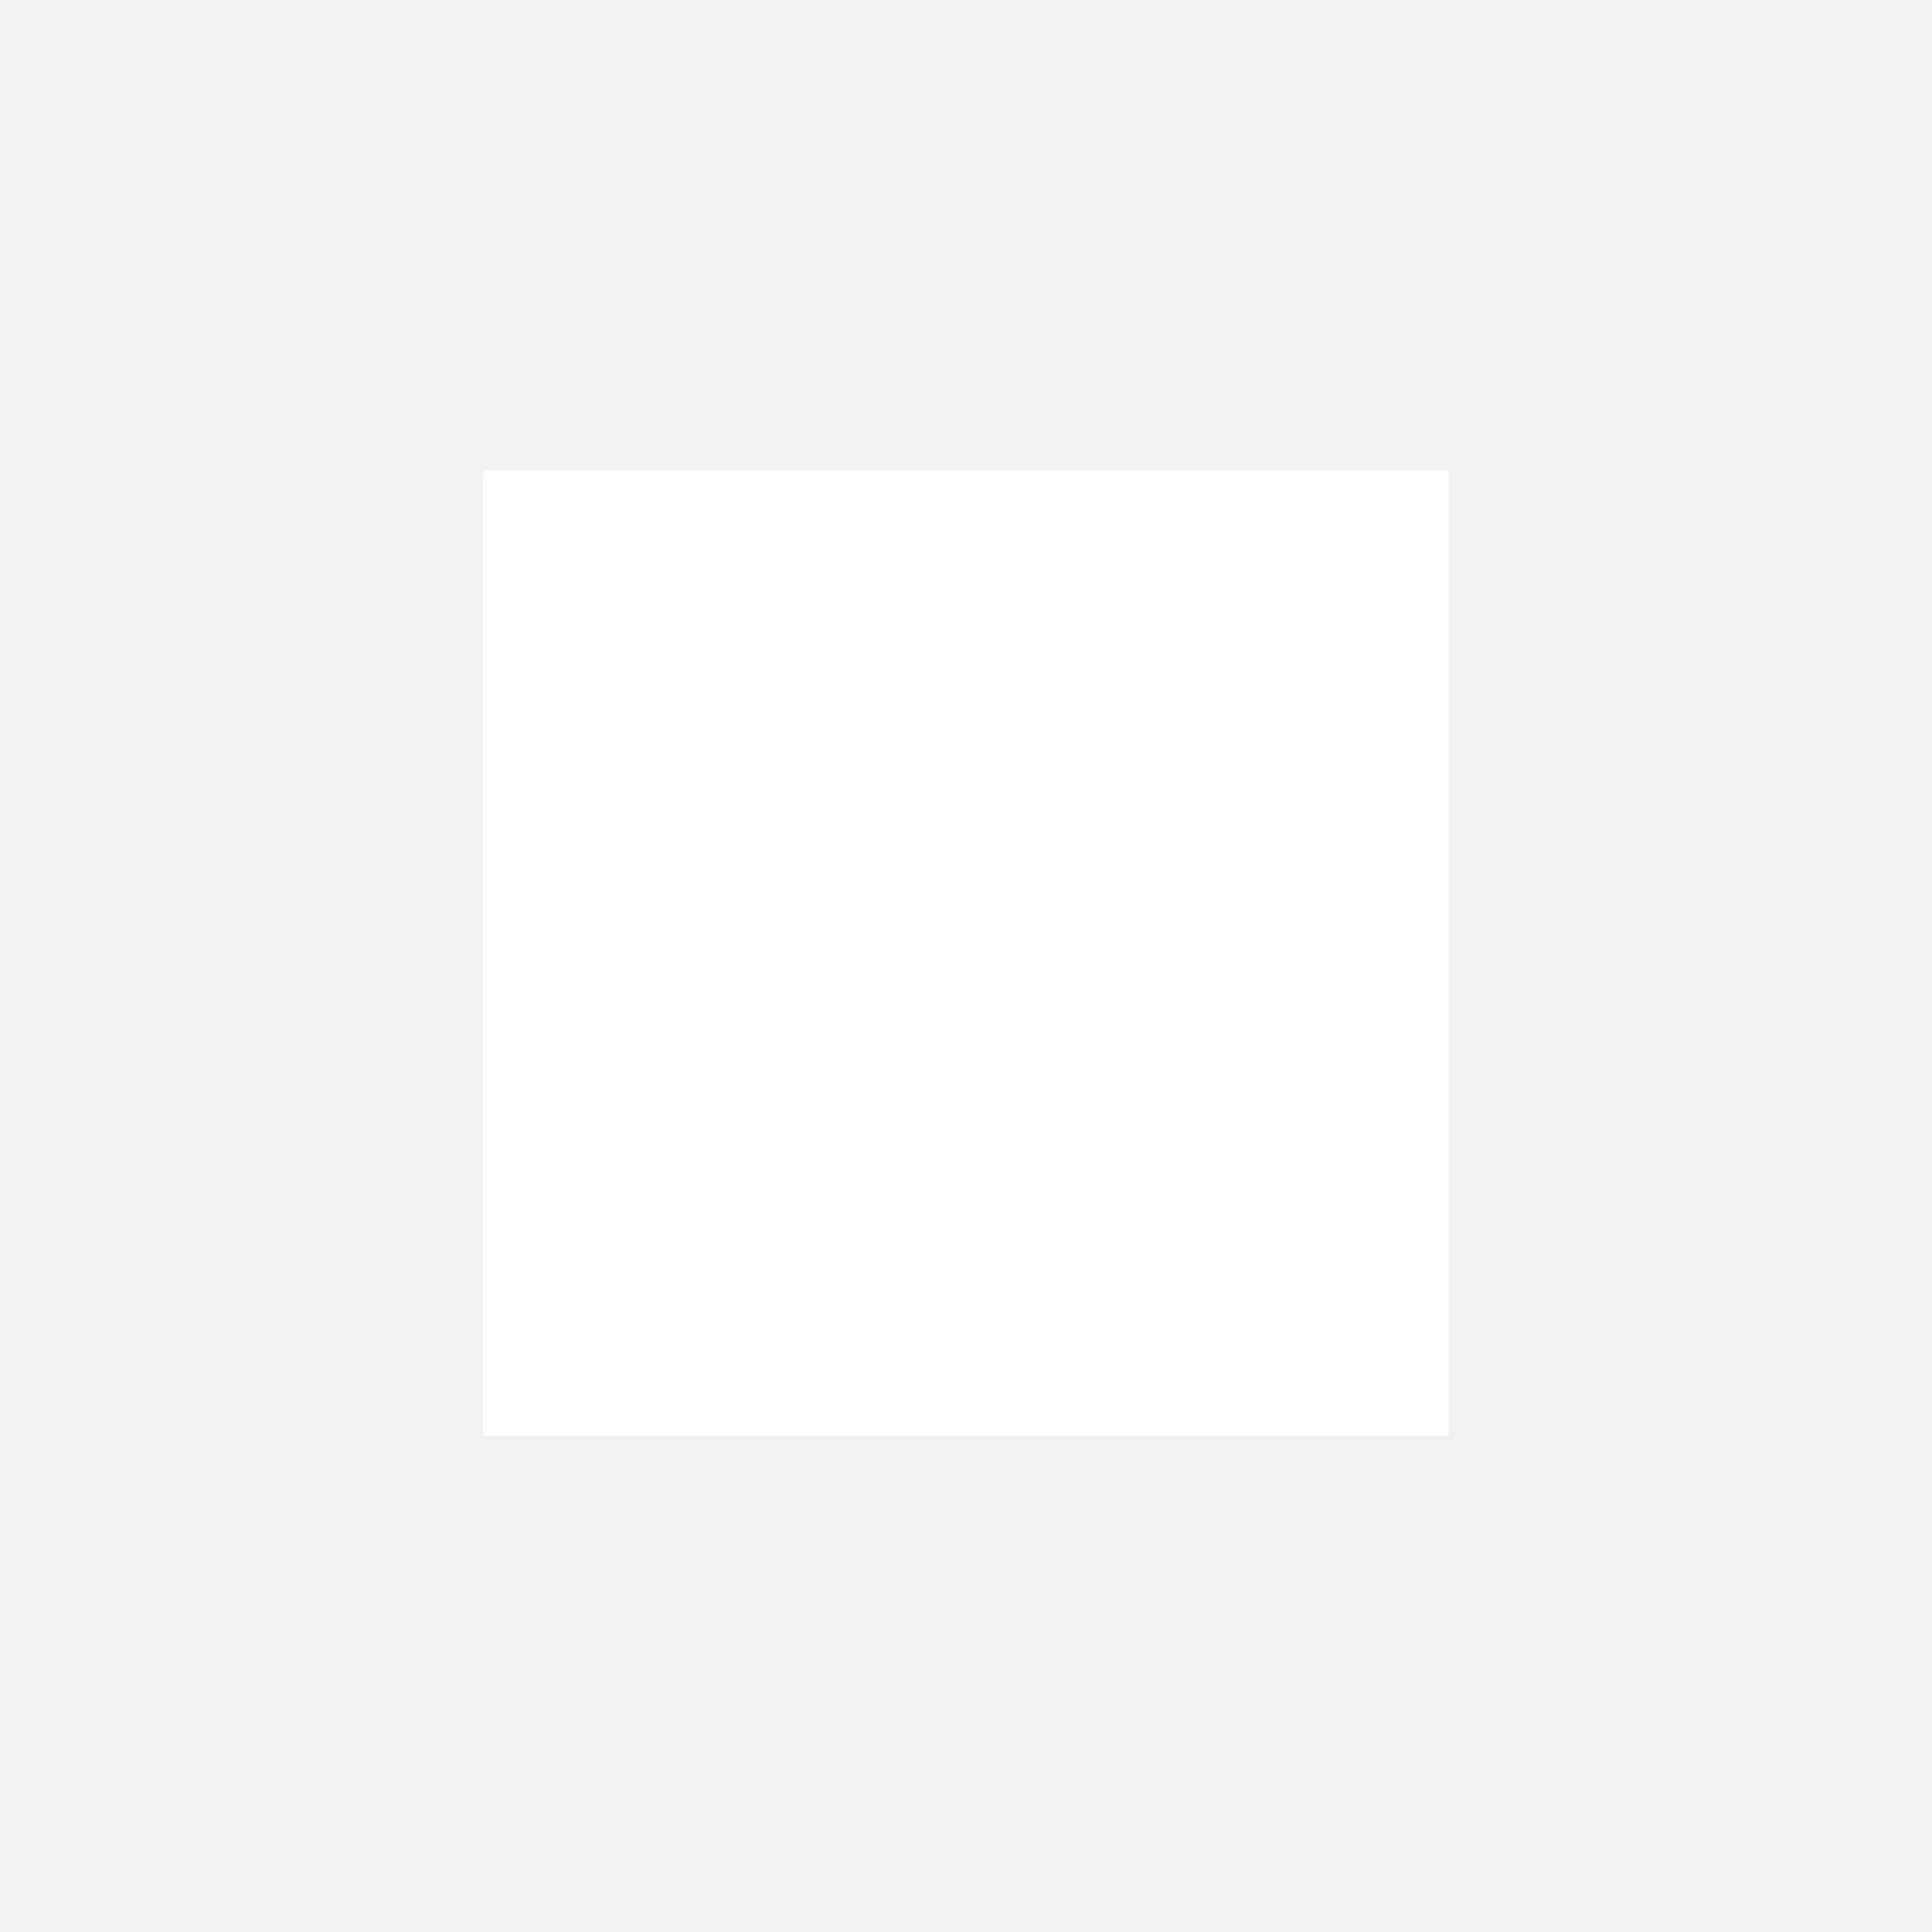
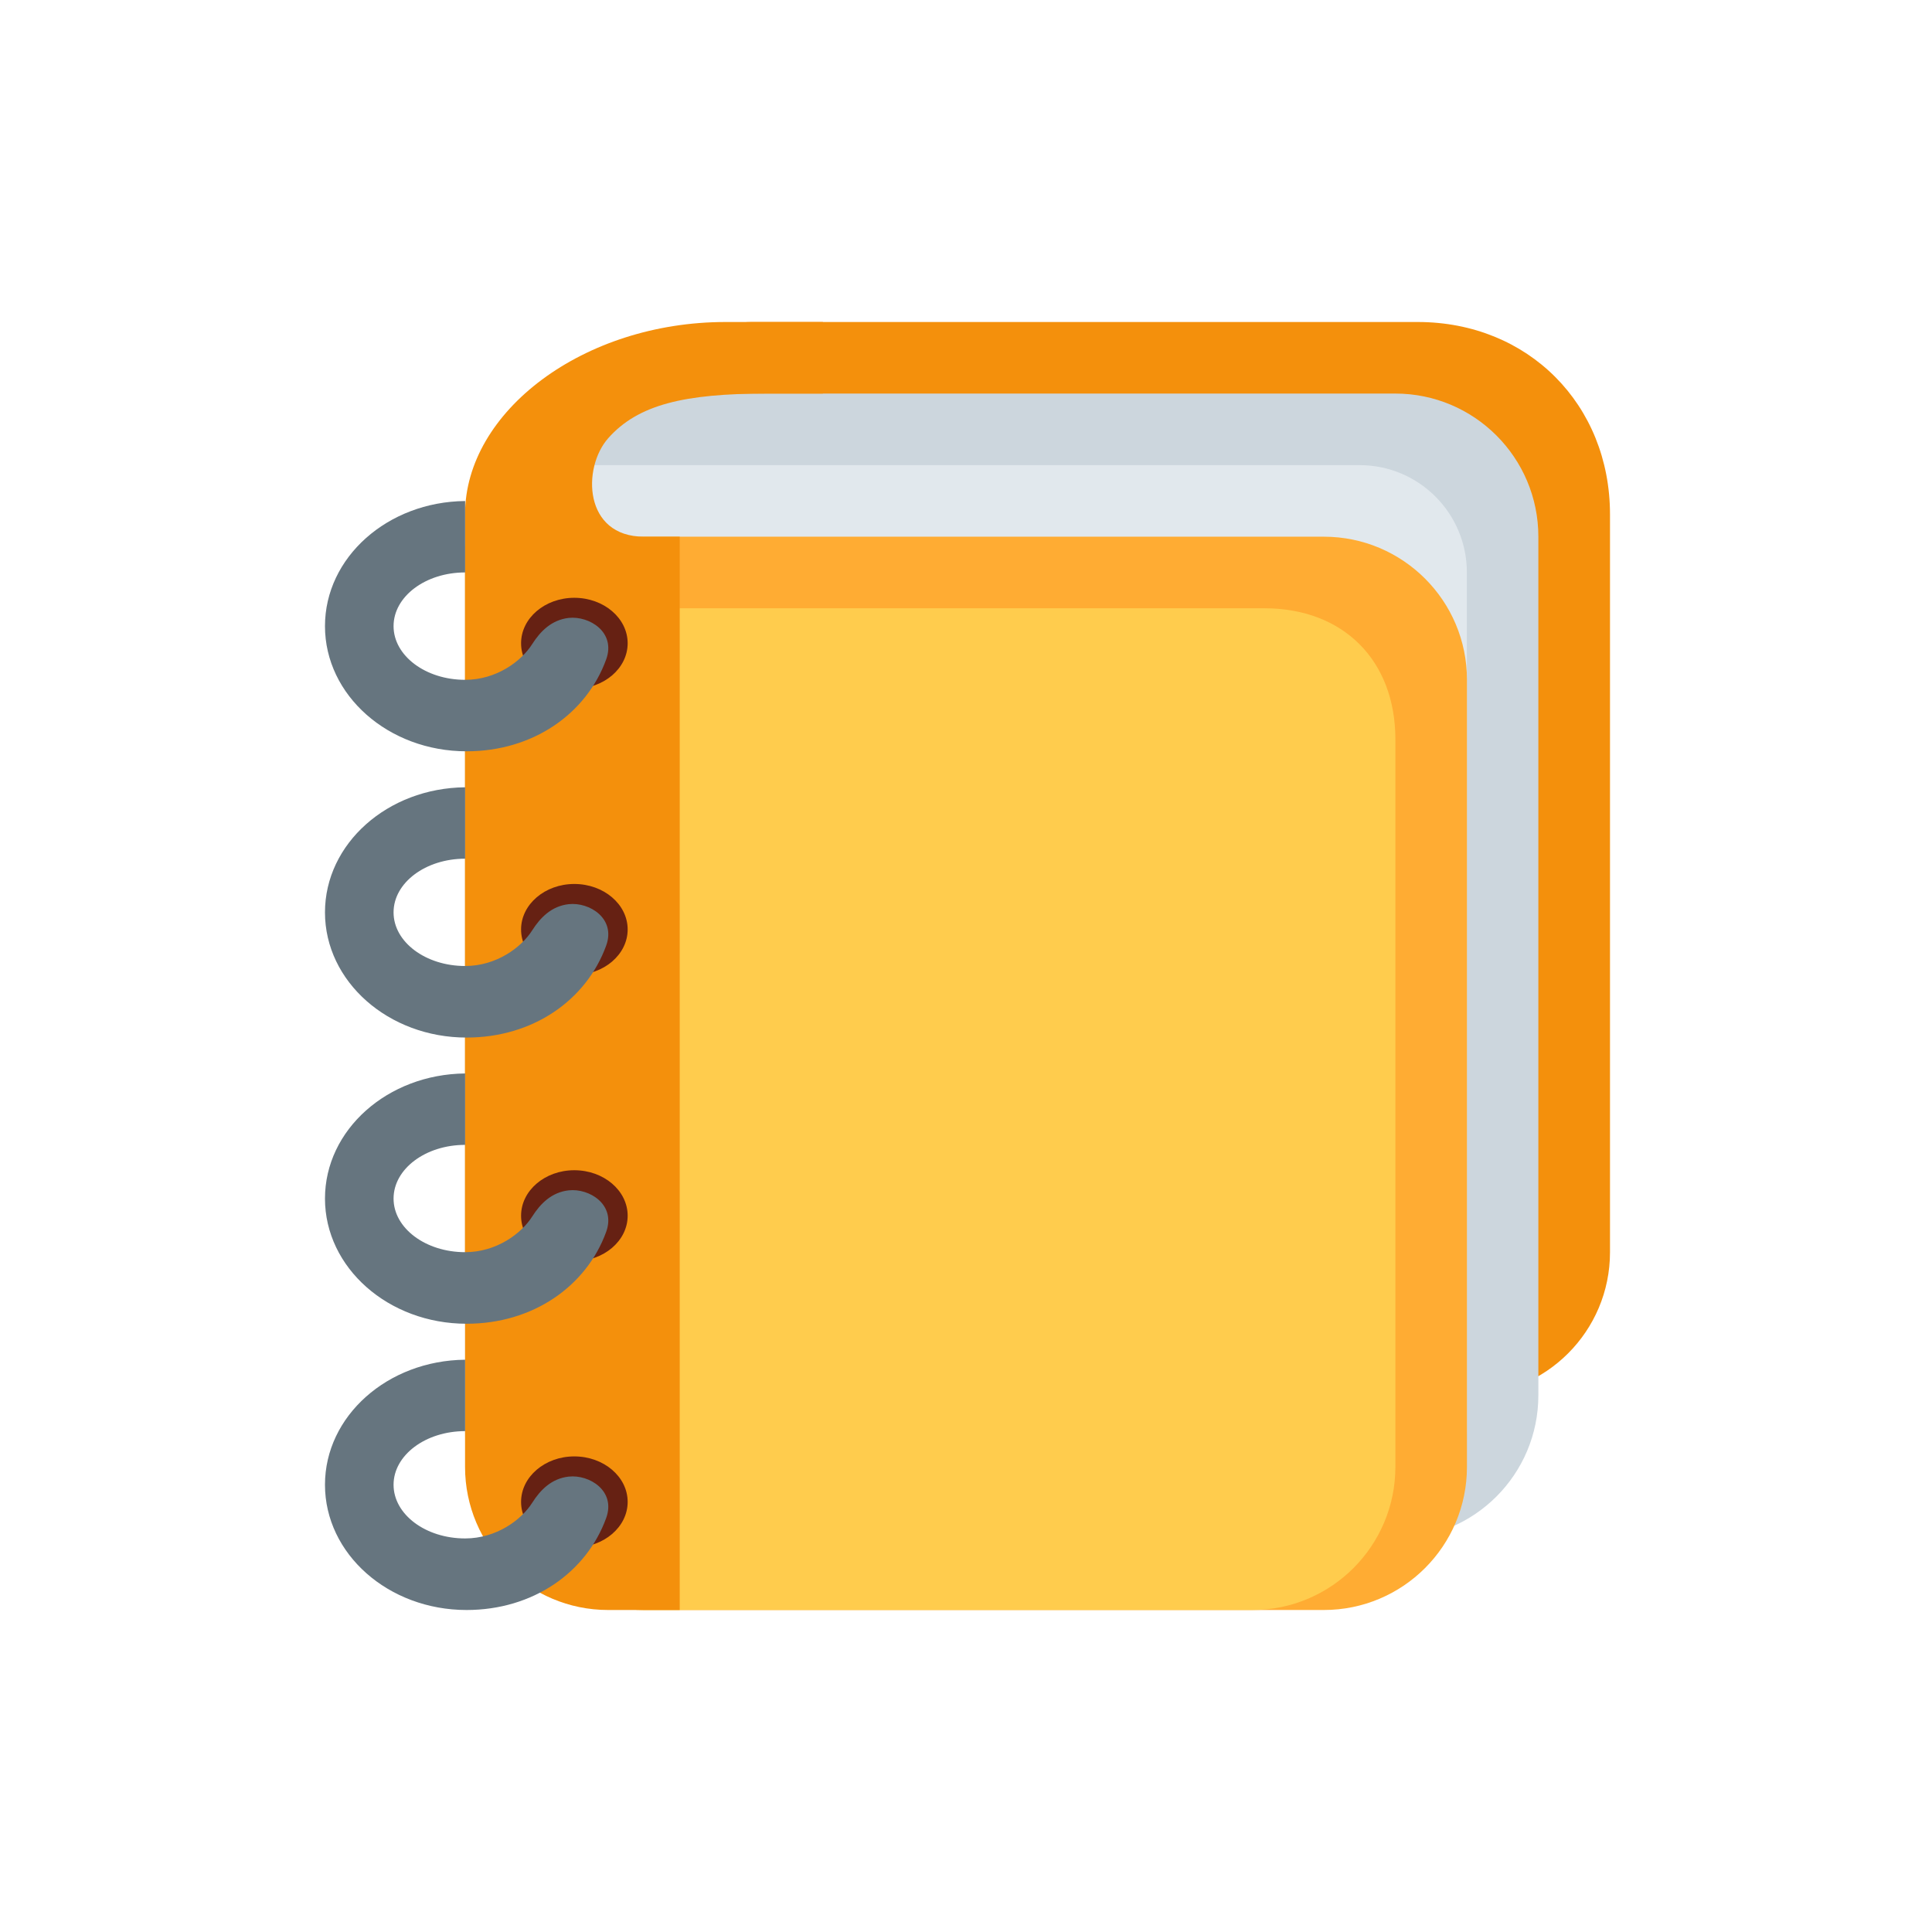
<svg xmlns="http://www.w3.org/2000/svg" width="24" height="24" viewBox="0 0 24 24" fill="none">
-   <g id="emoji-icon/sm">
-     <path id="ð" d="M6 17.84H18V5.84H6V17.84Z" fill="white" />
+   <rect width="24" height="24" fill="#F5F5F5" />
+   <g id="Feature Icons and Logos">
+     <path d="M-272 -7140C-272 -7151.05 -263.046 -7160 -252 -7160H1628C1639.05 -7160 1648 -7151.05 1648 -7140V244C1648 255.046 1639.05 264 1628 264H-252C-263.046 264 -272 255.046 -272 244V-7140Z" fill="white" />
+     <g id="Content">
+       <g id="Misc Icons / Emoji Icon">
+         <g id="Misc Icons / Emoji Icon content">
+           <g id="Misc Icons / Emoji Icon grid">
+             <g id="Misc Icons / Emoji Icon grid_2">
+               <g id="Component Group / Misc Icons / Emoji Icon">
+                 <g id="emoji-icon/sm">
+                   <g id="ð" clip-path="url(#clip0_381_25439)">
+                     <path id="Vector" d="M20 15.556C20 16.537 19.204 17.333 18.222 17.333H7.555C6.573 17.333 5.777 16.537 5.777 15.556V6.806C5.777 5.824 8.351 4 9.333 4H17.611C18.986 4 20 5.028 20 6.389V15.556Z" fill="#F4900C" />
+                     <path id="Vector_2" d="M19.11 17.333C19.11 18.315 18.314 19.111 17.333 19.111H8.444C7.462 19.111 6.666 18.315 6.666 17.333V6.667C6.666 4.836 6.657 4.889 8.888 4.889H17.333C18.314 4.889 19.11 5.685 19.11 6.667V17.333Z" fill="#CCD6DD" />
+                     <path id="Vector_3" d="M18.222 17.778C18.222 18.514 17.625 19.111 16.889 19.111H7.111C6.374 19.111 5.777 18.514 5.777 17.778V7.111C5.777 6.375 6.374 5.778 7.111 5.778H16.889C17.625 5.778 18.222 6.375 18.222 7.111V17.778Z" fill="#E1E8ED" />
+                     <path id="Vector_4" d="M18.223 18.222C18.223 19.204 17.427 20 16.445 20H8C7.019 20 6.223 19.204 6.223 18.222V8.444C6.223 7.463 7.019 6.667 8 6.667H16.445C17.427 6.667 18.223 7.463 18.223 8.444V18.222Z" fill="#FFAC33" />
+                     <path id="Vector_5" d="M17.334 18.222C17.334 19.204 16.538 20 15.556 20H8C7.019 20 6.223 19.204 6.223 18.222V9.333C6.223 8.352 7.019 7.556 8 7.556H15.705C16.687 7.556 17.334 8.203 17.334 9.185V18.222Z" fill="#FFCC4D" />
+                     <path id="Vector_6" d="M8 6.667C7.249 6.667 7.23 5.812 7.555 5.444C7.925 5.026 8.5 4.889 9.528 4.889H10.222V4H9.013C7.249 4 5.777 5.111 5.777 6.389V18.222C5.777 19.204 6.573 20 7.555 20H8.444V6.667H8Z" fill="#F4900C" />
+                     <path id="Vector_7" d="M7.797 18.657C7.797 18.969 7.5 19.222 7.134 19.222C6.769 19.222 6.473 18.969 6.473 18.657C6.473 18.346 6.769 18.092 7.134 18.092C7.5 18.092 7.797 18.345 7.797 18.657Z" fill="#662113" />
+                     <path id="Vector_8" d="M7.064 18.343C6.851 18.367 6.712 18.509 6.612 18.667C6.476 18.882 6.165 19.111 5.778 19.111C5.287 19.111 4.889 18.813 4.889 18.444C4.889 18.076 5.287 17.778 5.778 17.778V16.891C4.815 16.9 4.037 17.591 4.037 18.444C4.037 19.304 4.825 20 5.796 20C6.62 20 7.284 19.535 7.53 18.858C7.653 18.521 7.322 18.314 7.064 18.343Z" fill="#66757F" />
+                     <path id="Vector_9" d="M7.797 15.102C7.797 15.414 7.5 15.667 7.134 15.667C6.769 15.667 6.473 15.414 6.473 15.102C6.473 14.79 6.769 14.537 7.134 14.537C7.5 14.537 7.797 14.79 7.797 15.102Z" fill="#662113" />
+                     <path id="Vector_10" d="M7.064 14.787C6.851 14.811 6.712 14.954 6.612 15.111C6.476 15.326 6.165 15.555 5.778 15.555C5.287 15.555 4.889 15.257 4.889 14.889C4.889 14.52 5.287 14.222 5.778 14.222V13.335C4.815 13.344 4.037 14.035 4.037 14.889C4.037 15.748 4.825 16.444 5.796 16.444C6.62 16.444 7.284 15.98 7.53 15.303C7.653 14.965 7.322 14.758 7.064 14.787Z" fill="#66757F" />
+                     <path id="Vector_11" d="M7.797 11.546C7.797 11.858 7.5 12.111 7.134 12.111C6.769 12.111 6.473 11.858 6.473 11.546C6.473 11.235 6.769 10.981 7.134 10.981C7.5 10.981 7.797 11.234 7.797 11.546Z" fill="#662113" />
+                     <path id="Vector_12" d="M7.064 11.232C6.851 11.256 6.712 11.399 6.612 11.556C6.476 11.771 6.165 12 5.778 12C5.287 12 4.889 11.702 4.889 11.334C4.889 10.965 5.287 10.667 5.778 10.667V9.78C4.815 9.789 4.037 10.48 4.037 11.334C4.037 12.193 4.825 12.889 5.796 12.889C6.62 12.889 7.284 12.425 7.53 11.747C7.653 11.41 7.322 11.203 7.064 11.232Z" fill="#66757F" />
+                     <path id="Vector_13" d="M7.797 7.991C7.797 8.303 7.5 8.556 7.134 8.556C6.769 8.556 6.473 8.303 6.473 7.991C6.473 7.679 6.769 7.426 7.134 7.426C7.5 7.426 7.797 7.679 7.797 7.991Z" fill="#662113" />
+                     <path id="Vector_14" d="M7.064 7.676C6.851 7.701 6.712 7.843 6.612 8C6.476 8.216 6.165 8.445 5.778 8.445C5.287 8.445 4.889 8.146 4.889 7.778C4.889 7.409 5.287 7.111 5.778 7.111V6.224C4.815 6.233 4.037 6.924 4.037 7.778C4.037 8.637 4.825 9.333 5.796 9.333C6.62 9.333 7.284 8.869 7.53 8.192C7.653 7.854 7.322 7.648 7.064 7.676Z" fill="#66757F" />
+                   </g>
+                 </g>
+               </g>
+             </g>
+           </g>
+         </g>
+       </g>
+     </g>
  </g>
+   <defs>
+     <clipPath id="clip0_381_25439">
+       <rect width="16" height="16" fill="white" transform="translate(4 4)" />
+     </clipPath>
+   </defs>
</svg>
